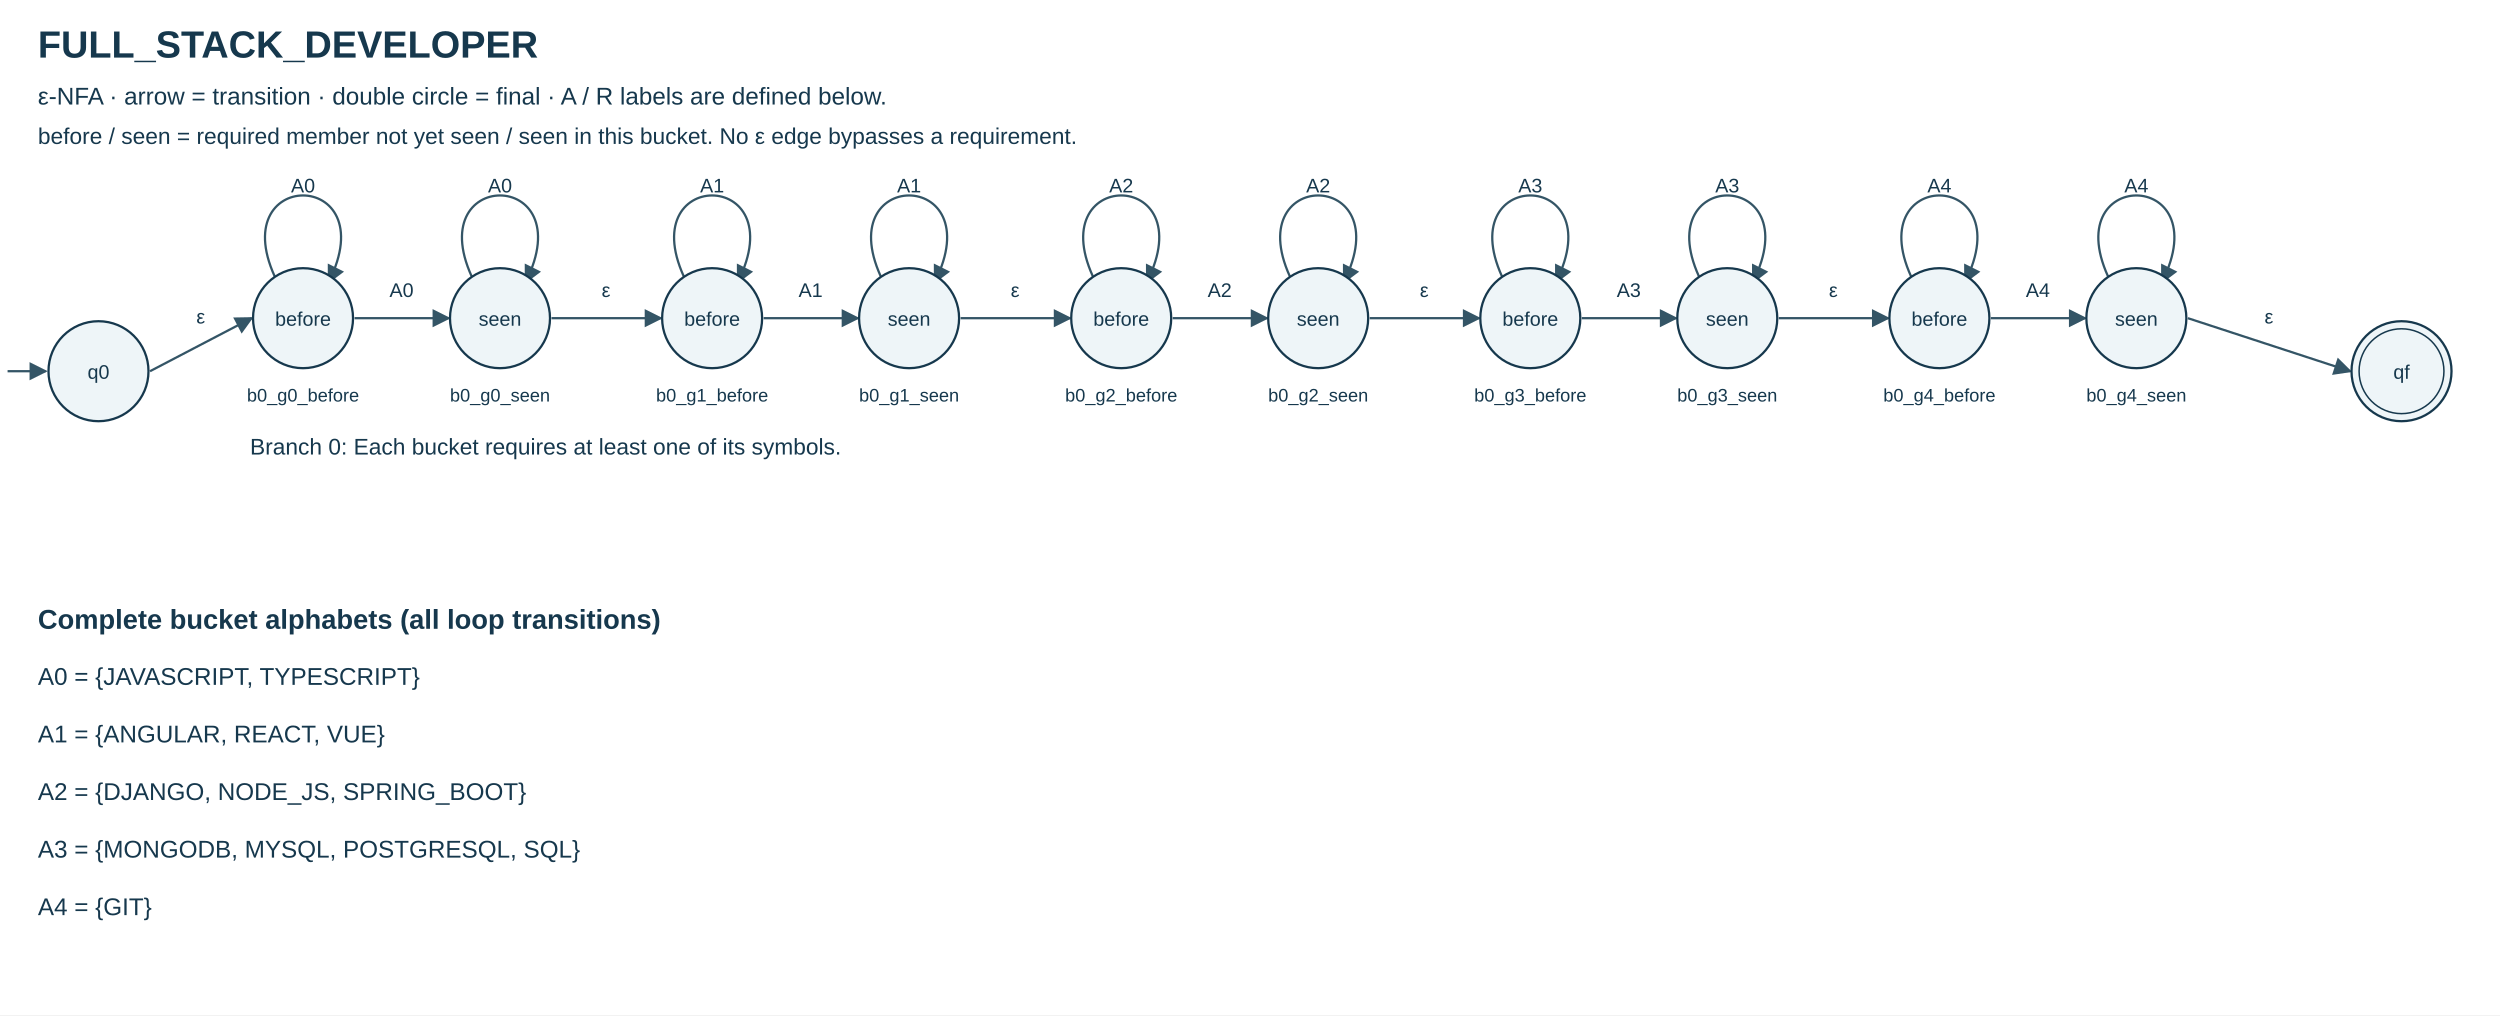
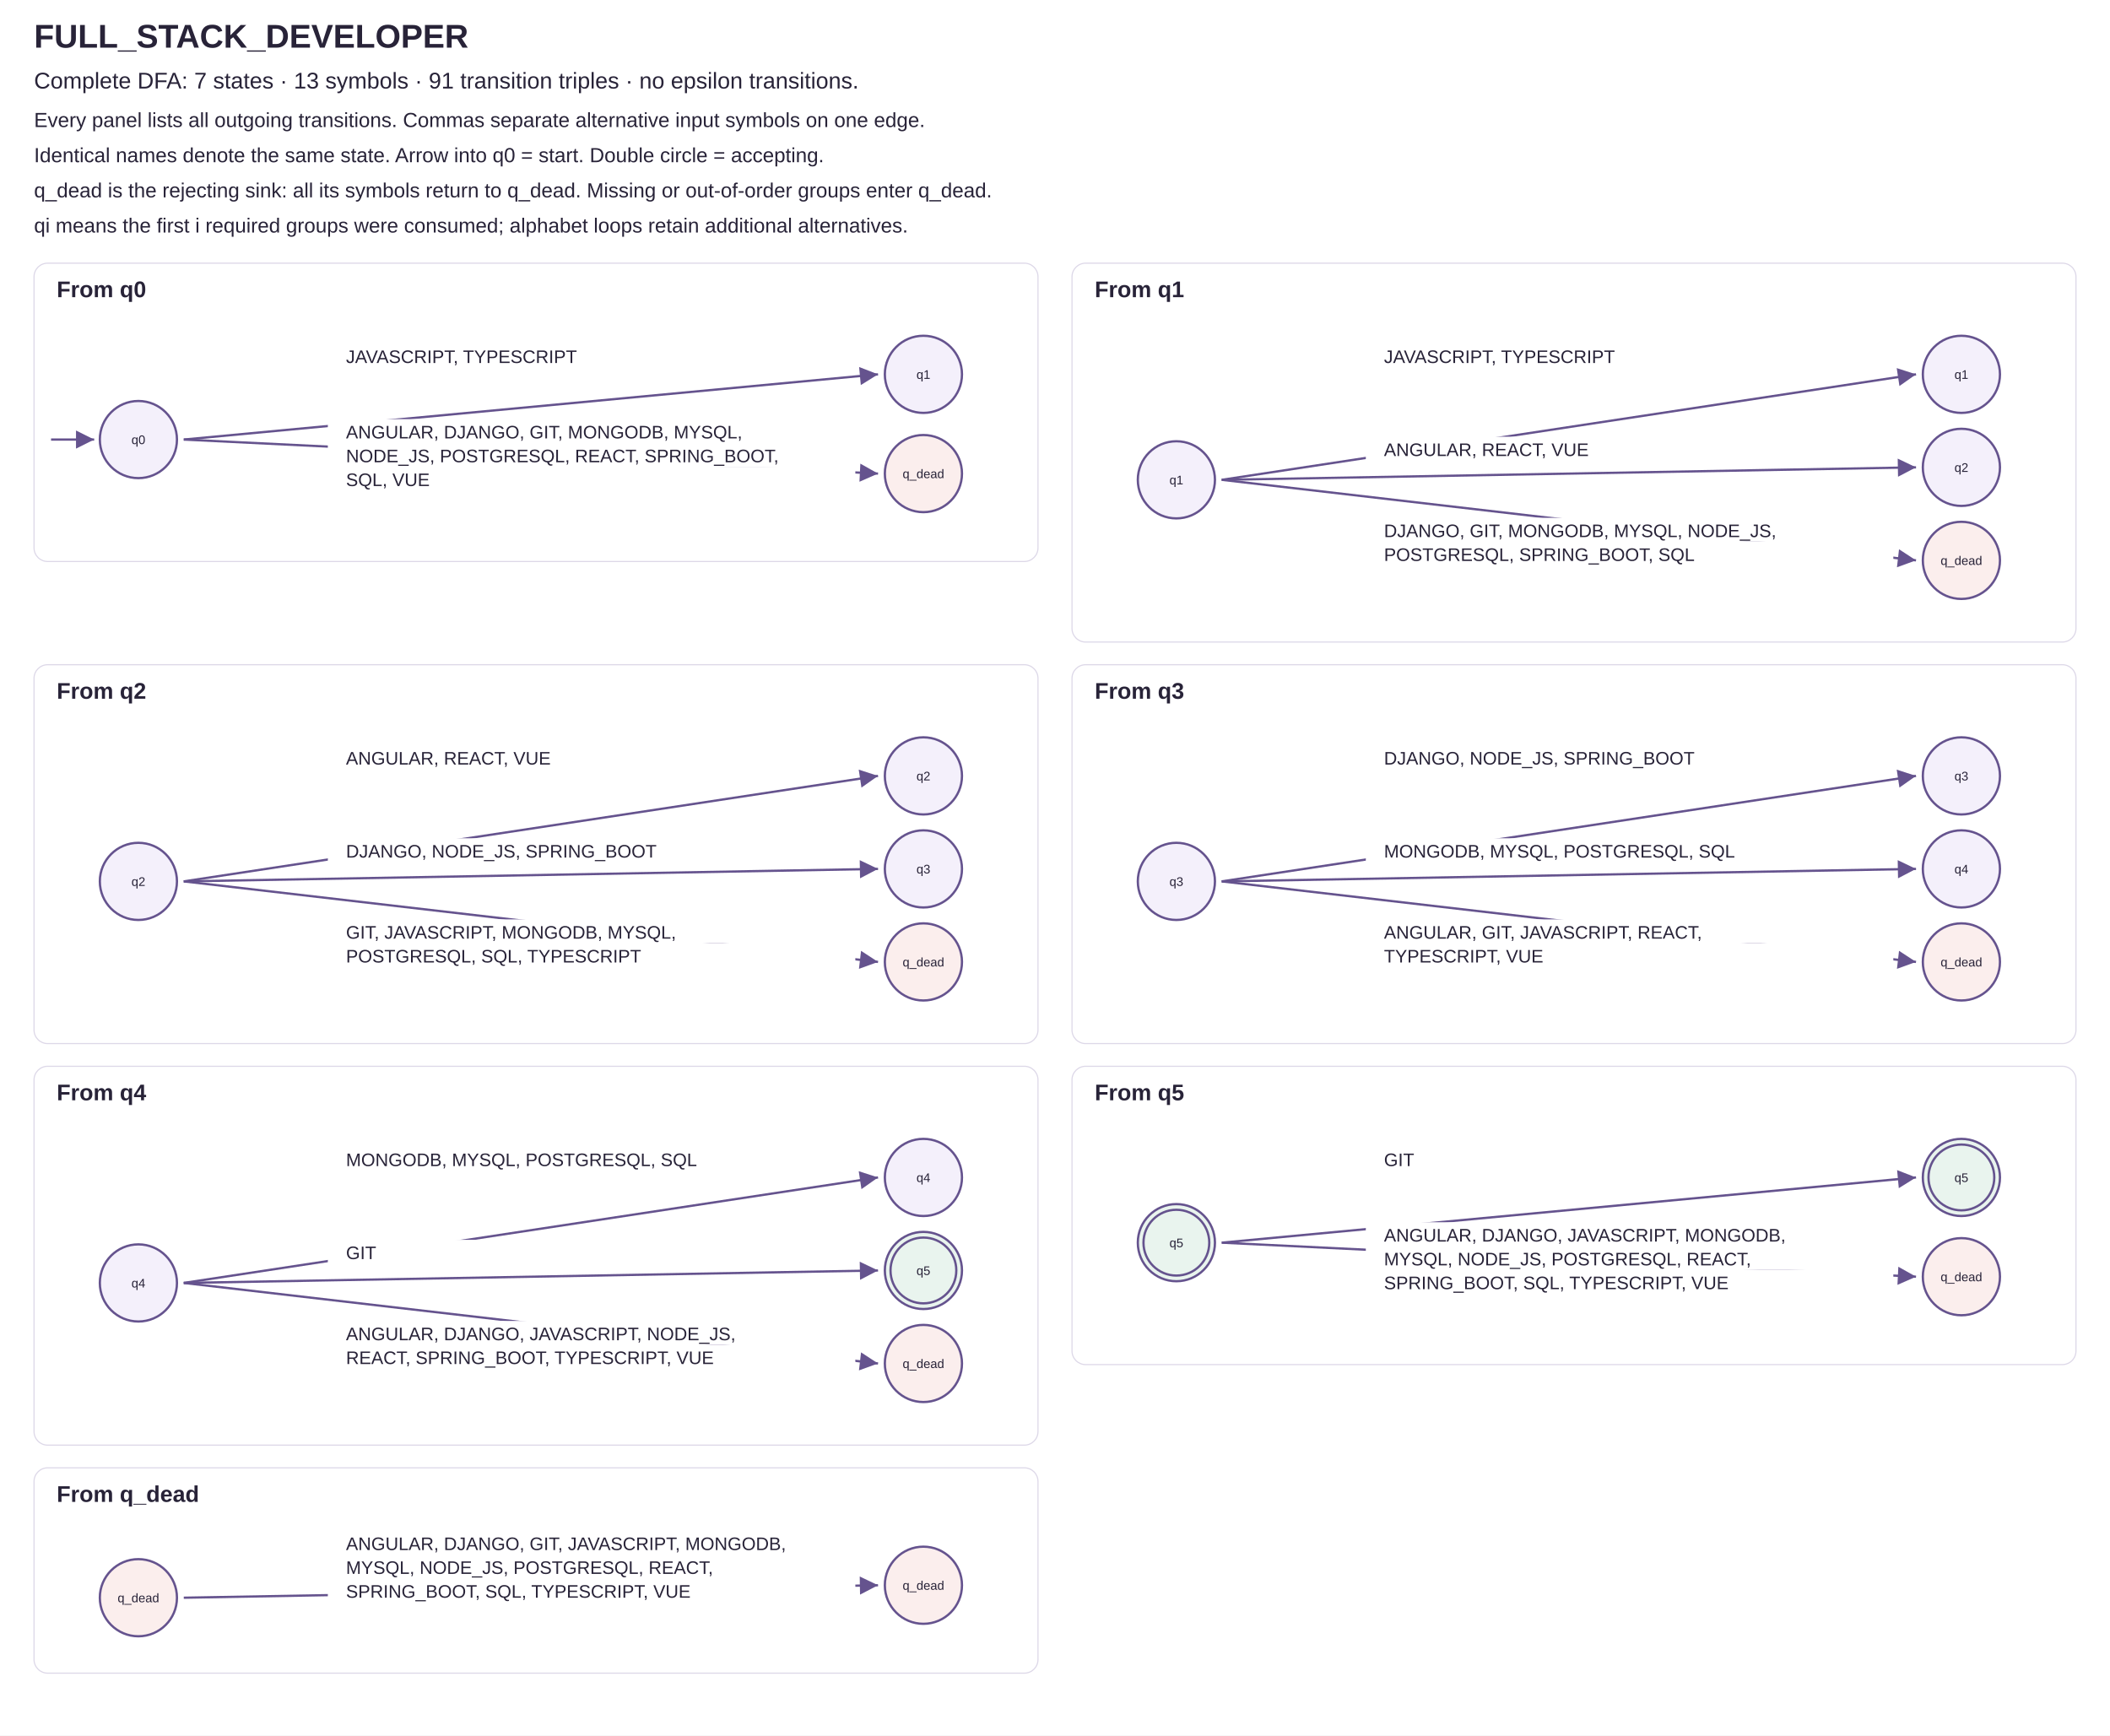
- <svg xmlns="http://www.w3.org/2000/svg" width="1650" height="670" viewBox="0 0 1650 670">
-   <rect width="100%" height="100%" fill="white" />
+ <svg xmlns="http://www.w3.org/2000/svg" width="1860" height="1530" viewBox="0 0 1860 1530" role="img" aria-labelledby="title desc">
+   <rect width="100%" height="100%" fill="#fff" />
  <defs>
-     <marker id="arrow" markerWidth="8" markerHeight="8" refX="7" refY="4" orient="auto">
-       <path d="M0,0 L8,4 L0,8 Z" fill="#345566" />
+     <marker id="arrow" markerWidth="9" markerHeight="8" refX="8" refY="4" orient="auto">
+       <path d="M0,0 L8,4 L0,8 Z" fill="#65538e" />
    </marker>
  </defs>
-   <style>text{font-family:Arial,sans-serif;fill:#16384d}.edge{fill:none;stroke:#345566;stroke-width:1.5;marker-end:url(#arrow)}</style>
-   <text x="25" y="38" font-size="25" font-weight="bold">FULL_STACK_DEVELOPER</text>
-   <text x="25" y="69" font-size="16">ε-NFA · arrow = transition · double circle = final · A / R labels are defined below.</text>
-   <text x="25" y="95" font-size="15">before / seen = required member not yet seen / seen in this bucket. No ε edge bypasses a requirement.</text>
-   <path class="edge" d="M183,186 C145,110 255,110 217,186" />
-   <text x="200" y="127" text-anchor="middle" font-size="13">A0</text>
-   <path class="edge" d="M234,210 L296,210" />
-   <text x="265.0" y="196.0" text-anchor="middle" font-size="13">A0</text>
-   <path class="edge" d="M313,186 C275,110 385,110 347,186" />
-   <text x="330" y="127" text-anchor="middle" font-size="13">A0</text>
-   <path class="edge" d="M364,210 L436,210" />
-   <text x="400.0" y="196.0" text-anchor="middle" font-size="13">ε</text>
-   <path class="edge" d="M453,186 C415,110 525,110 487,186" />
-   <text x="470" y="127" text-anchor="middle" font-size="13">A1</text>
-   <path class="edge" d="M504,210 L566,210" />
-   <text x="535.0" y="196.0" text-anchor="middle" font-size="13">A1</text>
-   <path class="edge" d="M583,186 C545,110 655,110 617,186" />
-   <text x="600" y="127" text-anchor="middle" font-size="13">A1</text>
-   <path class="edge" d="M634,210 L706,210" />
-   <text x="670.0" y="196.0" text-anchor="middle" font-size="13">ε</text>
-   <path class="edge" d="M723,186 C685,110 795,110 757,186" />
-   <text x="740" y="127" text-anchor="middle" font-size="13">A2</text>
-   <path class="edge" d="M774,210 L836,210" />
-   <text x="805.0" y="196.0" text-anchor="middle" font-size="13">A2</text>
-   <path class="edge" d="M853,186 C815,110 925,110 887,186" />
-   <text x="870" y="127" text-anchor="middle" font-size="13">A2</text>
-   <path class="edge" d="M904,210 L976,210" />
-   <text x="940.0" y="196.0" text-anchor="middle" font-size="13">ε</text>
-   <path class="edge" d="M993,186 C955,110 1065,110 1027,186" />
-   <text x="1010" y="127" text-anchor="middle" font-size="13">A3</text>
-   <path class="edge" d="M1044,210 L1106,210" />
-   <text x="1075.0" y="196.0" text-anchor="middle" font-size="13">A3</text>
-   <path class="edge" d="M1123,186 C1085,110 1195,110 1157,186" />
-   <text x="1140" y="127" text-anchor="middle" font-size="13">A3</text>
-   <path class="edge" d="M1174,210 L1246,210" />
-   <text x="1210.0" y="196.0" text-anchor="middle" font-size="13">ε</text>
-   <path class="edge" d="M1263,186 C1225,110 1335,110 1297,186" />
-   <text x="1280" y="127" text-anchor="middle" font-size="13">A4</text>
-   <path class="edge" d="M1314,210 L1376,210" />
-   <text x="1345.0" y="196.0" text-anchor="middle" font-size="13">A4</text>
-   <path class="edge" d="M1393,186 C1355,110 1465,110 1427,186" />
-   <text x="1410" y="127" text-anchor="middle" font-size="13">A4</text>
-   <path class="edge" d="M1444,210 L1551,245.0" />
-   <text x="1497.5" y="213.5" text-anchor="middle" font-size="13">ε</text>
-   <path class="edge" d="M99,245.0 L166,210" />
-   <text x="132.5" y="213.5" text-anchor="middle" font-size="13">ε</text>
-   <circle cx="200" cy="210" r="33" fill="#eef5f8" stroke="#16384d" stroke-width="1.5" />
-   <text x="200" y="215" text-anchor="middle" font-size="13">before</text>
-   <text x="200" y="265" text-anchor="middle" font-size="12">b0_g0_before</text>
-   <circle cx="330" cy="210" r="33" fill="#eef5f8" stroke="#16384d" stroke-width="1.5" />
-   <text x="330" y="215" text-anchor="middle" font-size="13">seen</text>
-   <text x="330" y="265" text-anchor="middle" font-size="12">b0_g0_seen</text>
-   <circle cx="470" cy="210" r="33" fill="#eef5f8" stroke="#16384d" stroke-width="1.5" />
-   <text x="470" y="215" text-anchor="middle" font-size="13">before</text>
-   <text x="470" y="265" text-anchor="middle" font-size="12">b0_g1_before</text>
-   <circle cx="600" cy="210" r="33" fill="#eef5f8" stroke="#16384d" stroke-width="1.5" />
-   <text x="600" y="215" text-anchor="middle" font-size="13">seen</text>
-   <text x="600" y="265" text-anchor="middle" font-size="12">b0_g1_seen</text>
-   <circle cx="740" cy="210" r="33" fill="#eef5f8" stroke="#16384d" stroke-width="1.5" />
-   <text x="740" y="215" text-anchor="middle" font-size="13">before</text>
-   <text x="740" y="265" text-anchor="middle" font-size="12">b0_g2_before</text>
-   <circle cx="870" cy="210" r="33" fill="#eef5f8" stroke="#16384d" stroke-width="1.5" />
-   <text x="870" y="215" text-anchor="middle" font-size="13">seen</text>
-   <text x="870" y="265" text-anchor="middle" font-size="12">b0_g2_seen</text>
-   <circle cx="1010" cy="210" r="33" fill="#eef5f8" stroke="#16384d" stroke-width="1.5" />
-   <text x="1010" y="215" text-anchor="middle" font-size="13">before</text>
-   <text x="1010" y="265" text-anchor="middle" font-size="12">b0_g3_before</text>
-   <circle cx="1140" cy="210" r="33" fill="#eef5f8" stroke="#16384d" stroke-width="1.5" />
-   <text x="1140" y="215" text-anchor="middle" font-size="13">seen</text>
-   <text x="1140" y="265" text-anchor="middle" font-size="12">b0_g3_seen</text>
-   <circle cx="1280" cy="210" r="33" fill="#eef5f8" stroke="#16384d" stroke-width="1.5" />
-   <text x="1280" y="215" text-anchor="middle" font-size="13">before</text>
-   <text x="1280" y="265" text-anchor="middle" font-size="12">b0_g4_before</text>
-   <circle cx="1410" cy="210" r="33" fill="#eef5f8" stroke="#16384d" stroke-width="1.5" />
-   <text x="1410" y="215" text-anchor="middle" font-size="13">seen</text>
-   <text x="1410" y="265" text-anchor="middle" font-size="12">b0_g4_seen</text>
-   <circle cx="65" cy="245.0" r="33" fill="#eef5f8" stroke="#16384d" stroke-width="1.5" />
-   <text x="65" y="250.0" text-anchor="middle" font-size="13">q0</text>
-   <circle cx="1585" cy="245.0" r="33" fill="#eef5f8" stroke="#16384d" stroke-width="1.5" />
-   <circle cx="1585" cy="245.0" r="28" fill="none" stroke="#16384d" />
-   <text x="1585" y="250.0" text-anchor="middle" font-size="13">qf</text>
-   <path class="edge" d="M5,245.0 L30,245.0" />
-   <text x="165" y="300" font-size="15">Branch 0: Each bucket requires at least one of its symbols.</text>
-   <text x="25" y="415" font-size="18" font-weight="bold">Complete bucket alphabets (all loop transitions)</text>
-   <text x="25" y="452" font-size="16">A0 = {JAVASCRIPT, TYPESCRIPT}</text>
-   <text x="25" y="490" font-size="16">A1 = {ANGULAR, REACT, VUE}</text>
-   <text x="25" y="528" font-size="16">A2 = {DJANGO, NODE_JS, SPRING_BOOT}</text>
-   <text x="25" y="566" font-size="16">A3 = {MONGODB, MYSQL, POSTGRESQL, SQL}</text>
-   <text x="25" y="604" font-size="16">A4 = {GIT}</text>
+   <style>text{font-family:Arial,sans-serif;fill:#282338}.edge{fill:none;stroke:#65538e;stroke-width:2;marker-end:url(#arrow)}</style>
+   <text x="30" y="42" font-size="29" font-weight="bold">FULL_STACK_DEVELOPER</text>
+   <text x="30" y="78" font-size="20">Complete DFA: 7 states · 13 symbols · 91 transition triples · no epsilon transitions.</text>
+   <text x="30" y="112" font-size="18">Every panel lists all outgoing transitions. Commas separate alternative input symbols on one edge.</text>
+   <text x="30" y="143" font-size="18">Identical names denote the same state. Arrow into q0 = start. Double circle = accepting.</text>
+   <text x="30" y="174" font-size="18">q_dead is the rejecting sink: all its symbols return to q_dead. Missing or out-of-order groups enter q_dead.</text>
+   <text x="30" y="205" font-size="18">qi means the first i required groups were consumed; alphabet loops retain additional alternatives.</text>
+   <g data-source="q0">
+     <rect x="30" y="232" width="885" height="263" rx="12" fill="#fff" stroke="#ddd8e8" />
+     <text x="50" y="262" font-size="20" font-weight="bold">From q0</text>
+     <circle cx="122" cy="387.5" r="34" fill="#f4f0fb" stroke="#65538e" stroke-width="2" />
+     <text x="122" y="391.5" text-anchor="middle" font-size="11">q0</text>
+     <path class="edge" d="M45,387.5 L83,387.5" />
+     <g data-target="q1" data-symbols="[&quot;JAVASCRIPT&quot;, &quot;TYPESCRIPT&quot;]">
+       <path class="edge" d="M162,387.5 L774,330.0" />
+       <rect x="289" y="303.0" width="465" height="21" fill="#fff" />
+       <text x="305" y="320.0" font-size="16">JAVASCRIPT, TYPESCRIPT</text>
+       <circle cx="814" cy="330.0" r="34" fill="#f4f0fb" stroke="#65538e" stroke-width="2" />
+       <text x="814" y="334.0" text-anchor="middle" font-size="11">q1</text>
+     </g>
+     <g data-target="q_dead" data-symbols="[&quot;ANGULAR&quot;, &quot;DJANGO&quot;, &quot;GIT&quot;, &quot;MONGODB&quot;, &quot;MYSQL&quot;, &quot;NODE_JS&quot;, &quot;POSTGRESQL&quot;, &quot;REACT&quot;, &quot;SPRING_BOOT&quot;, &quot;SQL&quot;, &quot;VUE&quot;]">
+       <path class="edge" d="M162,387.5 L774,417.5" />
+       <rect x="289" y="369.5" width="465" height="21" fill="#fff" />
+       <text x="305" y="386.5" font-size="16">ANGULAR, DJANGO, GIT, MONGODB, MYSQL,</text>
+       <rect x="289" y="390.5" width="465" height="21" fill="#fff" />
+       <text x="305" y="407.5" font-size="16">NODE_JS, POSTGRESQL, REACT, SPRING_BOOT,</text>
+       <rect x="289" y="411.5" width="465" height="21" fill="#fff" />
+       <text x="305" y="428.5" font-size="16">SQL, VUE</text>
+       <circle cx="814" cy="417.5" r="34" fill="#fbeeed" stroke="#65538e" stroke-width="2" />
+       <text x="814" y="421.5" text-anchor="middle" font-size="11">q_dead</text>
+     </g>
+   </g>
+   <g data-source="q1">
+     <rect x="945" y="232" width="885" height="334" rx="12" fill="#fff" stroke="#ddd8e8" />
+     <text x="965" y="262" font-size="20" font-weight="bold">From q1</text>
+     <circle cx="1037" cy="423.0" r="34" fill="#f4f0fb" stroke="#65538e" stroke-width="2" />
+     <text x="1037" y="427.0" text-anchor="middle" font-size="11">q1</text>
+     <g data-target="q1" data-symbols="[&quot;JAVASCRIPT&quot;, &quot;TYPESCRIPT&quot;]">
+       <path class="edge" d="M1077,423.0 L1689,330.0" />
+       <rect x="1204" y="303.0" width="465" height="21" fill="#fff" />
+       <text x="1220" y="320.0" font-size="16">JAVASCRIPT, TYPESCRIPT</text>
+       <circle cx="1729" cy="330.0" r="34" fill="#f4f0fb" stroke="#65538e" stroke-width="2" />
+       <text x="1729" y="334.0" text-anchor="middle" font-size="11">q1</text>
+     </g>
+     <g data-target="q2" data-symbols="[&quot;ANGULAR&quot;, &quot;REACT&quot;, &quot;VUE&quot;]">
+       <path class="edge" d="M1077,423.0 L1689,412.0" />
+       <rect x="1204" y="385.0" width="465" height="21" fill="#fff" />
+       <text x="1220" y="402.0" font-size="16">ANGULAR, REACT, VUE</text>
+       <circle cx="1729" cy="412.0" r="34" fill="#f4f0fb" stroke="#65538e" stroke-width="2" />
+       <text x="1729" y="416.0" text-anchor="middle" font-size="11">q2</text>
+     </g>
+     <g data-target="q_dead" data-symbols="[&quot;DJANGO&quot;, &quot;GIT&quot;, &quot;MONGODB&quot;, &quot;MYSQL&quot;, &quot;NODE_JS&quot;, &quot;POSTGRESQL&quot;, &quot;SPRING_BOOT&quot;, &quot;SQL&quot;]">
+       <path class="edge" d="M1077,423.0 L1689,494.0" />
+       <rect x="1204" y="456.5" width="465" height="21" fill="#fff" />
+       <text x="1220" y="473.5" font-size="16">DJANGO, GIT, MONGODB, MYSQL, NODE_JS,</text>
+       <rect x="1204" y="477.5" width="465" height="21" fill="#fff" />
+       <text x="1220" y="494.5" font-size="16">POSTGRESQL, SPRING_BOOT, SQL</text>
+       <circle cx="1729" cy="494.0" r="34" fill="#fbeeed" stroke="#65538e" stroke-width="2" />
+       <text x="1729" y="498.0" text-anchor="middle" font-size="11">q_dead</text>
+     </g>
+   </g>
+   <g data-source="q2">
+     <rect x="30" y="586" width="885" height="334" rx="12" fill="#fff" stroke="#ddd8e8" />
+     <text x="50" y="616" font-size="20" font-weight="bold">From q2</text>
+     <circle cx="122" cy="777.0" r="34" fill="#f4f0fb" stroke="#65538e" stroke-width="2" />
+     <text x="122" y="781.0" text-anchor="middle" font-size="11">q2</text>
+     <g data-target="q2" data-symbols="[&quot;ANGULAR&quot;, &quot;REACT&quot;, &quot;VUE&quot;]">
+       <path class="edge" d="M162,777.0 L774,684.0" />
+       <rect x="289" y="657.0" width="465" height="21" fill="#fff" />
+       <text x="305" y="674.0" font-size="16">ANGULAR, REACT, VUE</text>
+       <circle cx="814" cy="684.0" r="34" fill="#f4f0fb" stroke="#65538e" stroke-width="2" />
+       <text x="814" y="688.0" text-anchor="middle" font-size="11">q2</text>
+     </g>
+     <g data-target="q3" data-symbols="[&quot;DJANGO&quot;, &quot;NODE_JS&quot;, &quot;SPRING_BOOT&quot;]">
+       <path class="edge" d="M162,777.0 L774,766.0" />
+       <rect x="289" y="739.0" width="465" height="21" fill="#fff" />
+       <text x="305" y="756.0" font-size="16">DJANGO, NODE_JS, SPRING_BOOT</text>
+       <circle cx="814" cy="766.0" r="34" fill="#f4f0fb" stroke="#65538e" stroke-width="2" />
+       <text x="814" y="770.0" text-anchor="middle" font-size="11">q3</text>
+     </g>
+     <g data-target="q_dead" data-symbols="[&quot;GIT&quot;, &quot;JAVASCRIPT&quot;, &quot;MONGODB&quot;, &quot;MYSQL&quot;, &quot;POSTGRESQL&quot;, &quot;SQL&quot;, &quot;TYPESCRIPT&quot;]">
+       <path class="edge" d="M162,777.0 L774,848.0" />
+       <rect x="289" y="810.5" width="465" height="21" fill="#fff" />
+       <text x="305" y="827.5" font-size="16">GIT, JAVASCRIPT, MONGODB, MYSQL,</text>
+       <rect x="289" y="831.5" width="465" height="21" fill="#fff" />
+       <text x="305" y="848.5" font-size="16">POSTGRESQL, SQL, TYPESCRIPT</text>
+       <circle cx="814" cy="848.0" r="34" fill="#fbeeed" stroke="#65538e" stroke-width="2" />
+       <text x="814" y="852.0" text-anchor="middle" font-size="11">q_dead</text>
+     </g>
+   </g>
+   <g data-source="q3">
+     <rect x="945" y="586" width="885" height="334" rx="12" fill="#fff" stroke="#ddd8e8" />
+     <text x="965" y="616" font-size="20" font-weight="bold">From q3</text>
+     <circle cx="1037" cy="777.0" r="34" fill="#f4f0fb" stroke="#65538e" stroke-width="2" />
+     <text x="1037" y="781.0" text-anchor="middle" font-size="11">q3</text>
+     <g data-target="q3" data-symbols="[&quot;DJANGO&quot;, &quot;NODE_JS&quot;, &quot;SPRING_BOOT&quot;]">
+       <path class="edge" d="M1077,777.0 L1689,684.0" />
+       <rect x="1204" y="657.0" width="465" height="21" fill="#fff" />
+       <text x="1220" y="674.0" font-size="16">DJANGO, NODE_JS, SPRING_BOOT</text>
+       <circle cx="1729" cy="684.0" r="34" fill="#f4f0fb" stroke="#65538e" stroke-width="2" />
+       <text x="1729" y="688.0" text-anchor="middle" font-size="11">q3</text>
+     </g>
+     <g data-target="q4" data-symbols="[&quot;MONGODB&quot;, &quot;MYSQL&quot;, &quot;POSTGRESQL&quot;, &quot;SQL&quot;]">
+       <path class="edge" d="M1077,777.0 L1689,766.0" />
+       <rect x="1204" y="739.0" width="465" height="21" fill="#fff" />
+       <text x="1220" y="756.0" font-size="16">MONGODB, MYSQL, POSTGRESQL, SQL</text>
+       <circle cx="1729" cy="766.0" r="34" fill="#f4f0fb" stroke="#65538e" stroke-width="2" />
+       <text x="1729" y="770.0" text-anchor="middle" font-size="11">q4</text>
+     </g>
+     <g data-target="q_dead" data-symbols="[&quot;ANGULAR&quot;, &quot;GIT&quot;, &quot;JAVASCRIPT&quot;, &quot;REACT&quot;, &quot;TYPESCRIPT&quot;, &quot;VUE&quot;]">
+       <path class="edge" d="M1077,777.0 L1689,848.0" />
+       <rect x="1204" y="810.5" width="465" height="21" fill="#fff" />
+       <text x="1220" y="827.5" font-size="16">ANGULAR, GIT, JAVASCRIPT, REACT,</text>
+       <rect x="1204" y="831.5" width="465" height="21" fill="#fff" />
+       <text x="1220" y="848.5" font-size="16">TYPESCRIPT, VUE</text>
+       <circle cx="1729" cy="848.0" r="34" fill="#fbeeed" stroke="#65538e" stroke-width="2" />
+       <text x="1729" y="852.0" text-anchor="middle" font-size="11">q_dead</text>
+     </g>
+   </g>
+   <g data-source="q4">
+     <rect x="30" y="940" width="885" height="334" rx="12" fill="#fff" stroke="#ddd8e8" />
+     <text x="50" y="970" font-size="20" font-weight="bold">From q4</text>
+     <circle cx="122" cy="1131.0" r="34" fill="#f4f0fb" stroke="#65538e" stroke-width="2" />
+     <text x="122" y="1135.0" text-anchor="middle" font-size="11">q4</text>
+     <g data-target="q4" data-symbols="[&quot;MONGODB&quot;, &quot;MYSQL&quot;, &quot;POSTGRESQL&quot;, &quot;SQL&quot;]">
+       <path class="edge" d="M162,1131.0 L774,1038.0" />
+       <rect x="289" y="1011.0" width="465" height="21" fill="#fff" />
+       <text x="305" y="1028.0" font-size="16">MONGODB, MYSQL, POSTGRESQL, SQL</text>
+       <circle cx="814" cy="1038.0" r="34" fill="#f4f0fb" stroke="#65538e" stroke-width="2" />
+       <text x="814" y="1042.0" text-anchor="middle" font-size="11">q4</text>
+     </g>
+     <g data-target="q5" data-symbols="[&quot;GIT&quot;]">
+       <path class="edge" d="M162,1131.0 L774,1120.0" />
+       <rect x="289" y="1093.0" width="465" height="21" fill="#fff" />
+       <text x="305" y="1110.0" font-size="16">GIT</text>
+       <circle cx="814" cy="1120.0" r="34" fill="#e9f4ee" stroke="#65538e" stroke-width="2" />
+       <circle cx="814" cy="1120.0" r="29" fill="none" stroke="#65538e" stroke-width="2" />
+       <text x="814" y="1124.0" text-anchor="middle" font-size="11">q5</text>
+     </g>
+     <g data-target="q_dead" data-symbols="[&quot;ANGULAR&quot;, &quot;DJANGO&quot;, &quot;JAVASCRIPT&quot;, &quot;NODE_JS&quot;, &quot;REACT&quot;, &quot;SPRING_BOOT&quot;, &quot;TYPESCRIPT&quot;, &quot;VUE&quot;]">
+       <path class="edge" d="M162,1131.0 L774,1202.0" />
+       <rect x="289" y="1164.5" width="465" height="21" fill="#fff" />
+       <text x="305" y="1181.5" font-size="16">ANGULAR, DJANGO, JAVASCRIPT, NODE_JS,</text>
+       <rect x="289" y="1185.5" width="465" height="21" fill="#fff" />
+       <text x="305" y="1202.5" font-size="16">REACT, SPRING_BOOT, TYPESCRIPT, VUE</text>
+       <circle cx="814" cy="1202.0" r="34" fill="#fbeeed" stroke="#65538e" stroke-width="2" />
+       <text x="814" y="1206.0" text-anchor="middle" font-size="11">q_dead</text>
+     </g>
+   </g>
+   <g data-source="q5">
+     <rect x="945" y="940" width="885" height="263" rx="12" fill="#fff" stroke="#ddd8e8" />
+     <text x="965" y="970" font-size="20" font-weight="bold">From q5</text>
+     <circle cx="1037" cy="1095.5" r="34" fill="#e9f4ee" stroke="#65538e" stroke-width="2" />
+     <circle cx="1037" cy="1095.5" r="29" fill="none" stroke="#65538e" stroke-width="2" />
+     <text x="1037" y="1099.5" text-anchor="middle" font-size="11">q5</text>
+     <g data-target="q5" data-symbols="[&quot;GIT&quot;]">
+       <path class="edge" d="M1077,1095.5 L1689,1038.0" />
+       <rect x="1204" y="1011.0" width="465" height="21" fill="#fff" />
+       <text x="1220" y="1028.0" font-size="16">GIT</text>
+       <circle cx="1729" cy="1038.0" r="34" fill="#e9f4ee" stroke="#65538e" stroke-width="2" />
+       <circle cx="1729" cy="1038.0" r="29" fill="none" stroke="#65538e" stroke-width="2" />
+       <text x="1729" y="1042.0" text-anchor="middle" font-size="11">q5</text>
+     </g>
+     <g data-target="q_dead" data-symbols="[&quot;ANGULAR&quot;, &quot;DJANGO&quot;, &quot;JAVASCRIPT&quot;, &quot;MONGODB&quot;, &quot;MYSQL&quot;, &quot;NODE_JS&quot;, &quot;POSTGRESQL&quot;, &quot;REACT&quot;, &quot;SPRING_BOOT&quot;, &quot;SQL&quot;, &quot;TYPESCRIPT&quot;, &quot;VUE&quot;]">
+       <path class="edge" d="M1077,1095.5 L1689,1125.5" />
+       <rect x="1204" y="1077.5" width="465" height="21" fill="#fff" />
+       <text x="1220" y="1094.5" font-size="16">ANGULAR, DJANGO, JAVASCRIPT, MONGODB,</text>
+       <rect x="1204" y="1098.5" width="465" height="21" fill="#fff" />
+       <text x="1220" y="1115.5" font-size="16">MYSQL, NODE_JS, POSTGRESQL, REACT,</text>
+       <rect x="1204" y="1119.5" width="465" height="21" fill="#fff" />
+       <text x="1220" y="1136.5" font-size="16">SPRING_BOOT, SQL, TYPESCRIPT, VUE</text>
+       <circle cx="1729" cy="1125.5" r="34" fill="#fbeeed" stroke="#65538e" stroke-width="2" />
+       <text x="1729" y="1129.5" text-anchor="middle" font-size="11">q_dead</text>
+     </g>
+   </g>
+   <g data-source="q_dead">
+     <rect x="30" y="1294" width="885" height="181" rx="12" fill="#fff" stroke="#ddd8e8" />
+     <text x="50" y="1324" font-size="20" font-weight="bold">From q_dead</text>
+     <circle cx="122" cy="1408.5" r="34" fill="#fbeeed" stroke="#65538e" stroke-width="2" />
+     <text x="122" y="1412.5" text-anchor="middle" font-size="11">q_dead</text>
+     <g data-target="q_dead" data-symbols="[&quot;ANGULAR&quot;, &quot;DJANGO&quot;, &quot;GIT&quot;, &quot;JAVASCRIPT&quot;, &quot;MONGODB&quot;, &quot;MYSQL&quot;, &quot;NODE_JS&quot;, &quot;POSTGRESQL&quot;, &quot;REACT&quot;, &quot;SPRING_BOOT&quot;, &quot;SQL&quot;, &quot;TYPESCRIPT&quot;, &quot;VUE&quot;]">
+       <path class="edge" d="M162,1408.5 L774,1397.5" />
+       <rect x="289" y="1349.5" width="465" height="21" fill="#fff" />
+       <text x="305" y="1366.5" font-size="16">ANGULAR, DJANGO, GIT, JAVASCRIPT, MONGODB,</text>
+       <rect x="289" y="1370.5" width="465" height="21" fill="#fff" />
+       <text x="305" y="1387.5" font-size="16">MYSQL, NODE_JS, POSTGRESQL, REACT,</text>
+       <rect x="289" y="1391.5" width="465" height="21" fill="#fff" />
+       <text x="305" y="1408.5" font-size="16">SPRING_BOOT, SQL, TYPESCRIPT, VUE</text>
+       <circle cx="814" cy="1397.5" r="34" fill="#fbeeed" stroke="#65538e" stroke-width="2" />
+       <text x="814" y="1401.5" text-anchor="middle" font-size="11">q_dead</text>
+     </g>
+   </g>
</svg>
